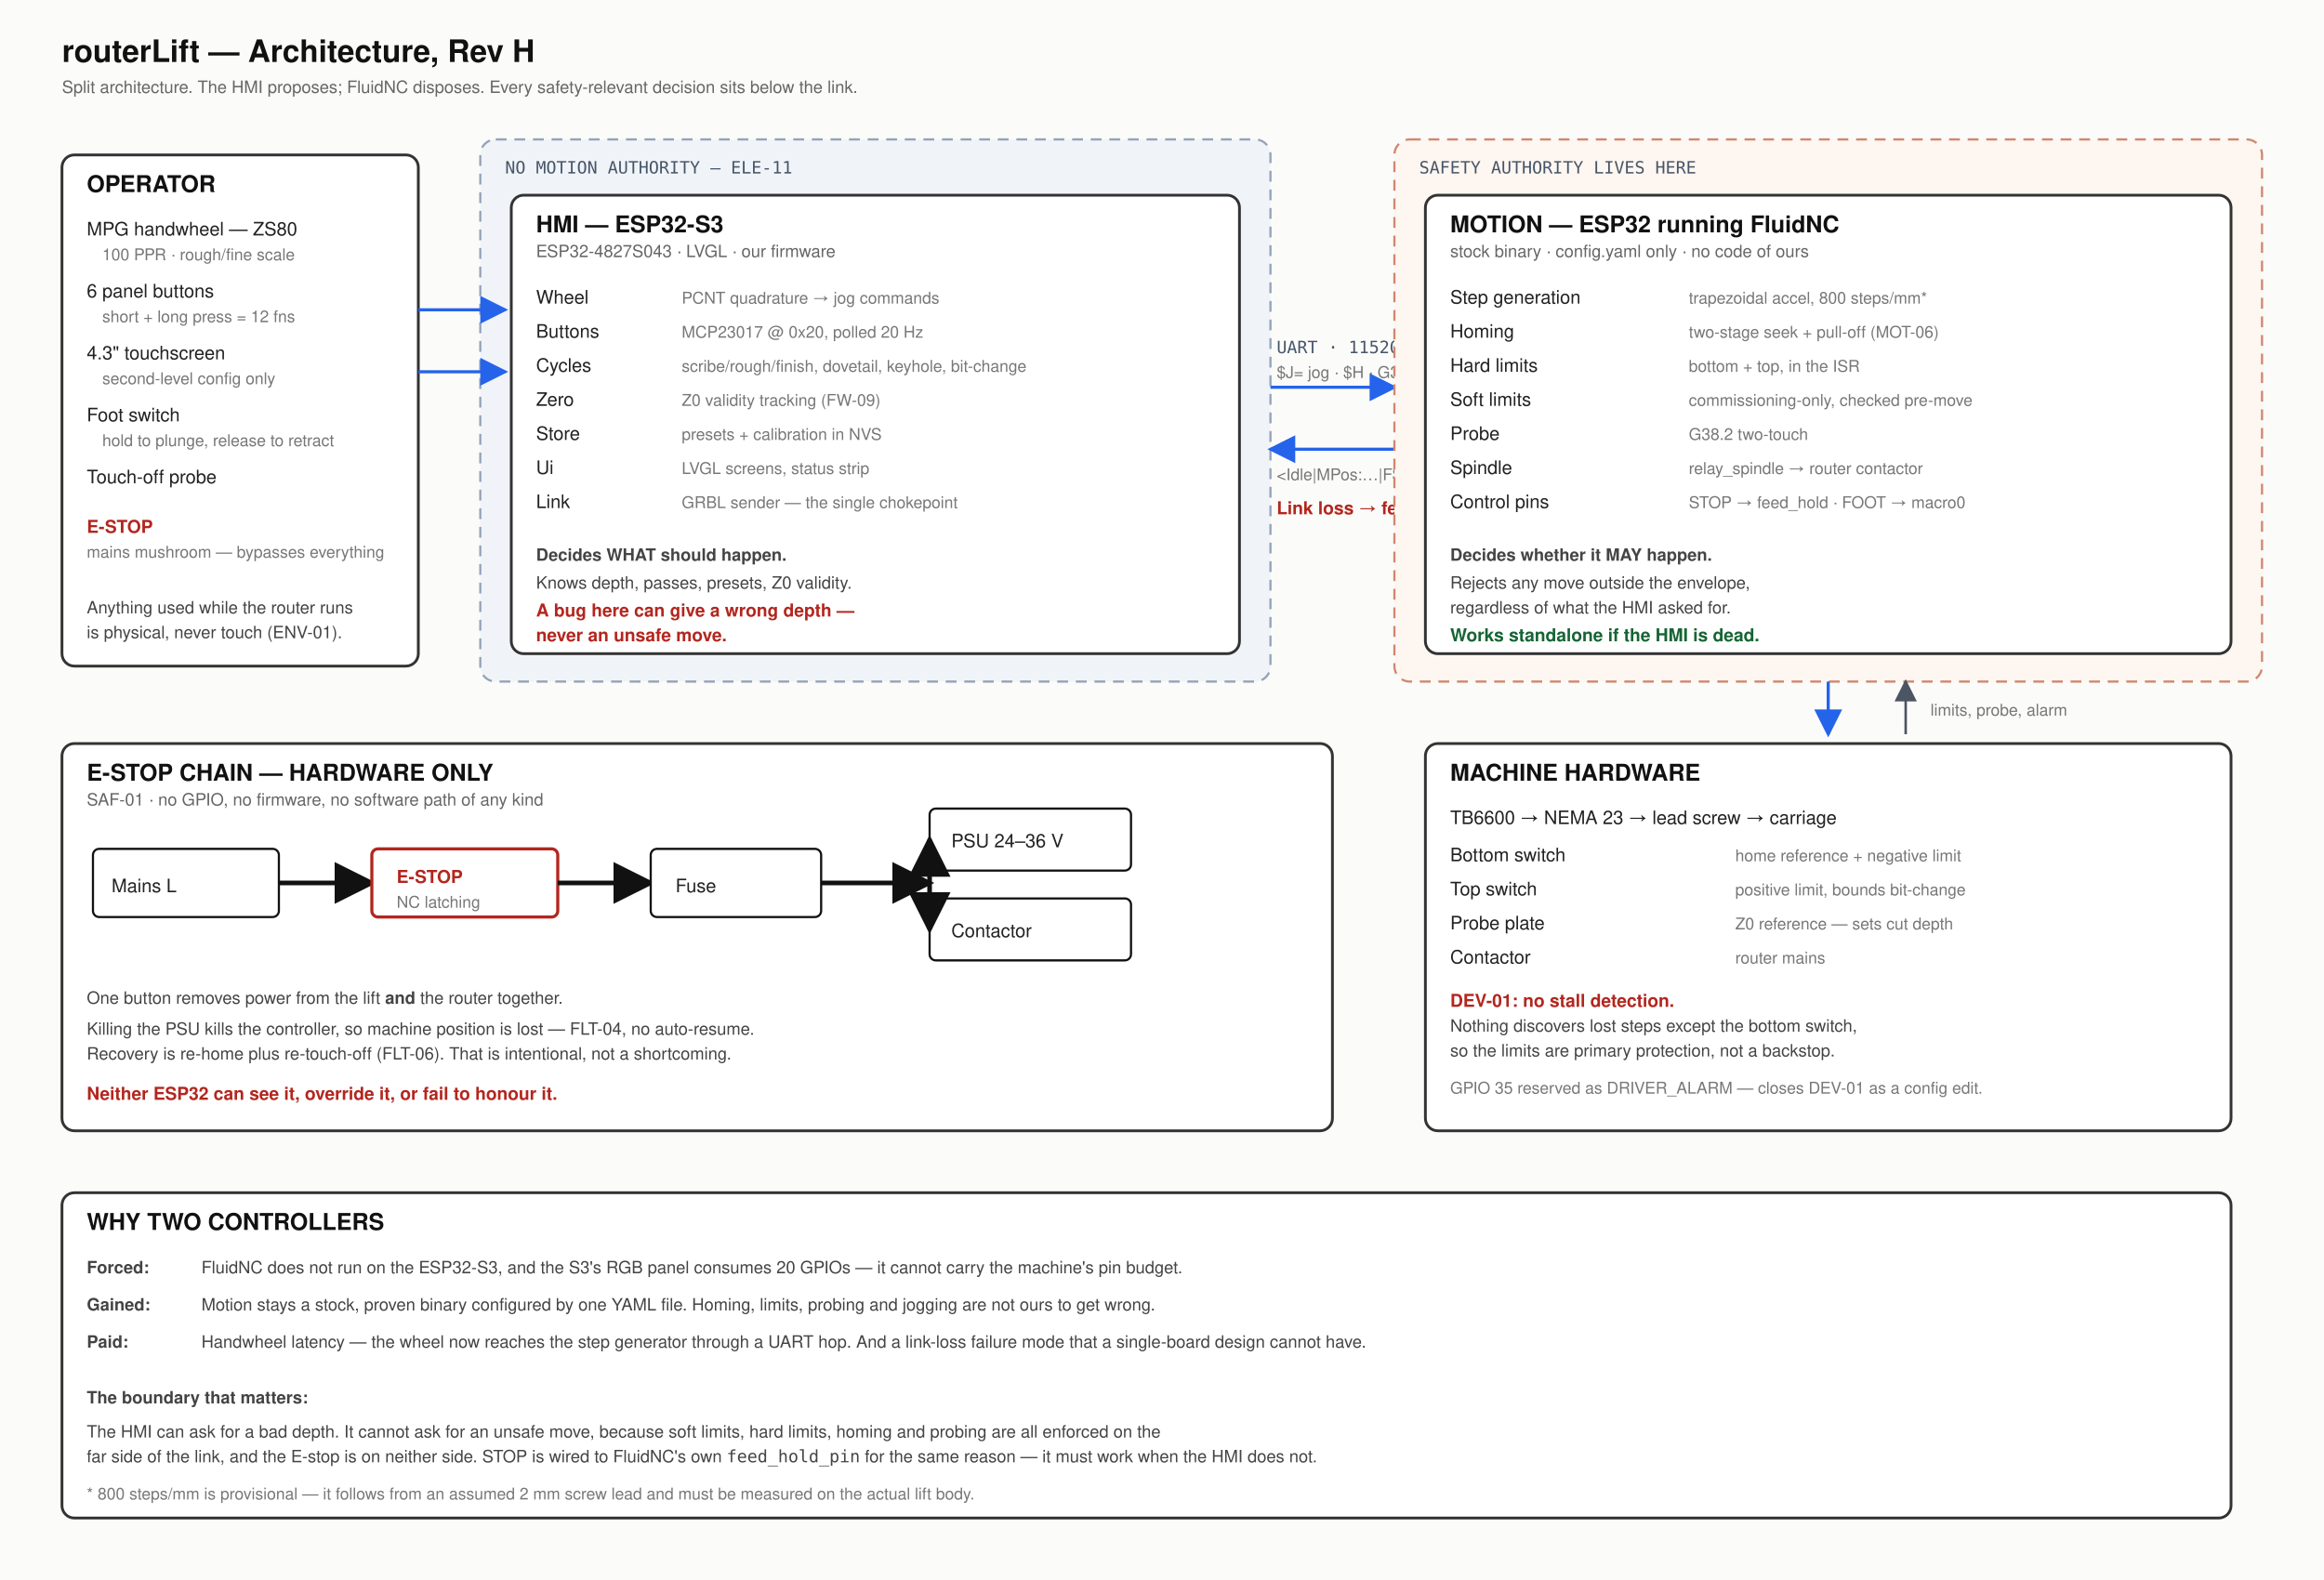
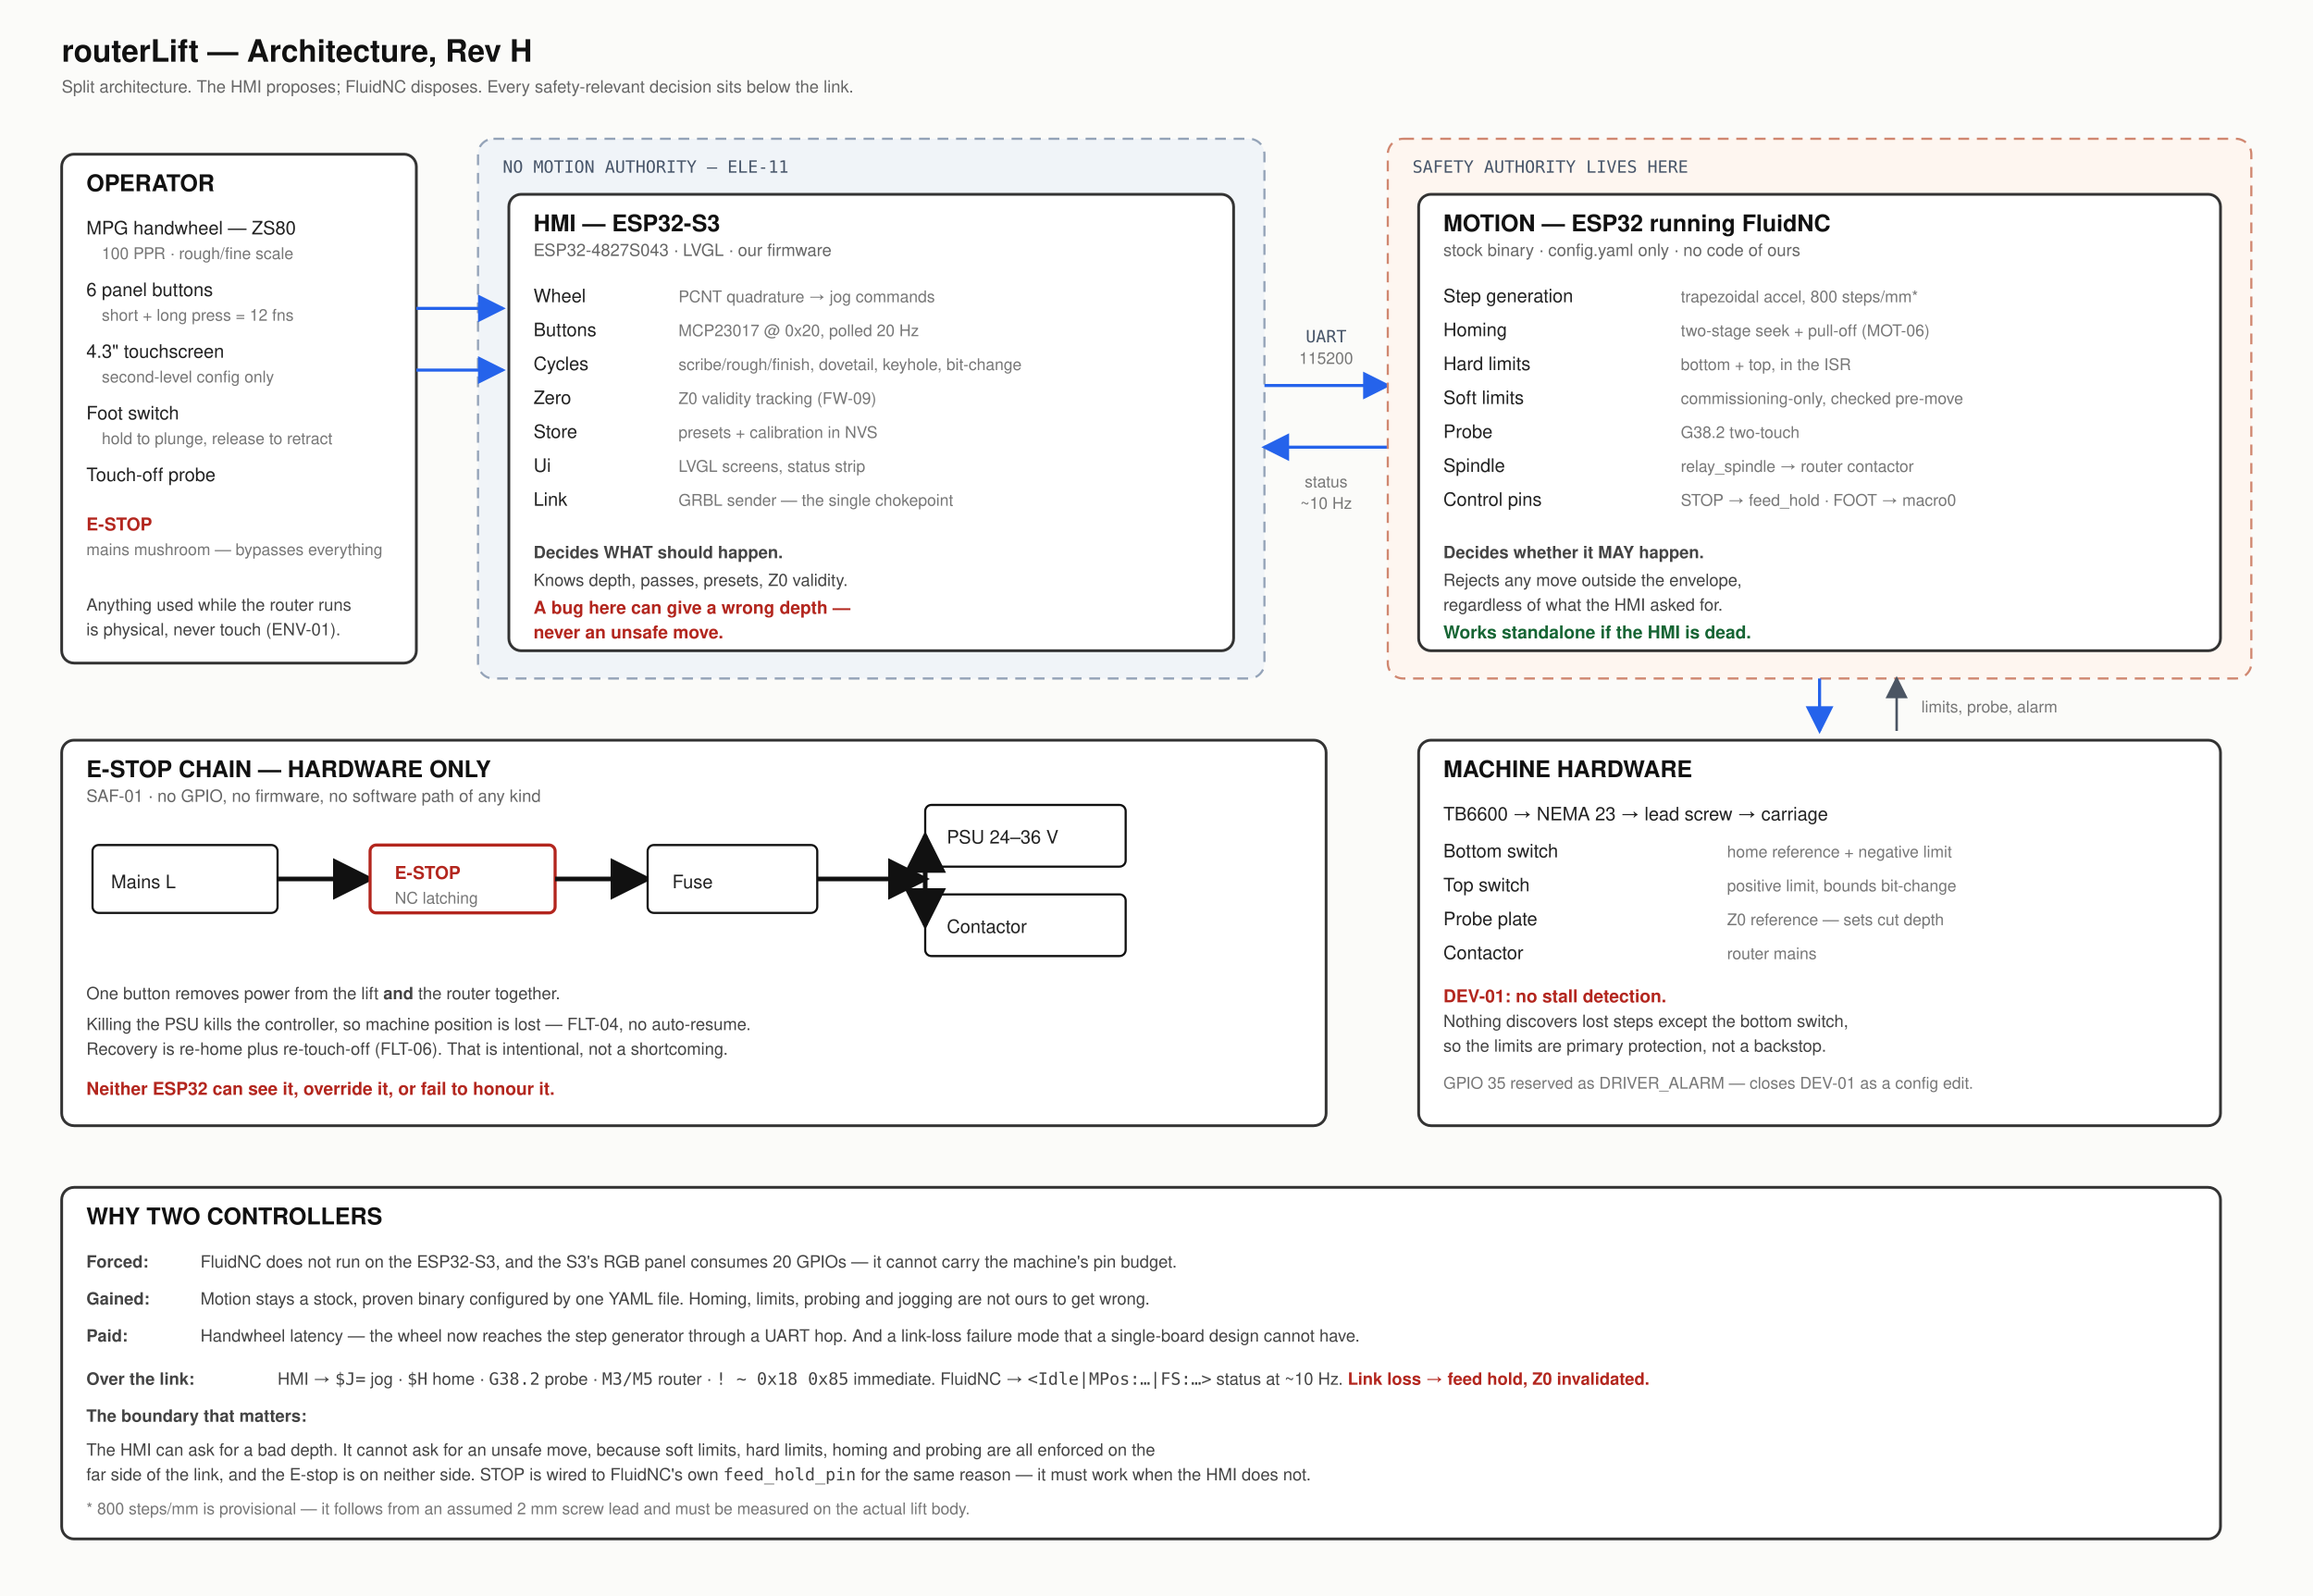
- <svg xmlns="http://www.w3.org/2000/svg" viewBox="0 0 1500 1020" width="1500" height="1020" font-family="Helvetica, Arial, sans-serif">
+ <svg xmlns="http://www.w3.org/2000/svg" viewBox="0 0 1500 1035" width="1500" height="1035" font-family="Helvetica, Arial, sans-serif">
  <style>
  .bg{fill:#fbfbf9}
  .box{fill:#fff;stroke:#333;stroke-width:1.8;rx:8}
  .hdr{font-size:15px;font-weight:700;fill:#111}
  .ttl{font-size:20px;font-weight:700;fill:#111}
  .sub{font-size:11px;fill:#666}
  .it{font-size:12px;fill:#222}
  .tiny{font-size:10.5px;fill:#777}
  .note{font-size:11px;fill:#444}
  .warn{font-size:11.5px;fill:#b3261e;font-weight:700}
  .ok{font-size:11.5px;fill:#166534;font-weight:700}
  .arr{stroke:#2563eb;stroke-width:2;fill:none;marker-end:url(#a)}
  .arr2{stroke:#4b5563;stroke-width:1.6;fill:none;marker-end:url(#g)}
  .mains{stroke:#111;stroke-width:3;fill:none;marker-end:url(#k)}
  .zone{fill:#f0f4f8;stroke:#94a3b8;stroke-width:1.4;stroke-dasharray:7 5;rx:10}
  .zone2{fill:#fef6f0;stroke:#d08770;stroke-width:1.4;stroke-dasharray:7 5;rx:10}
  .lbl{font-size:11px;fill:#475569;font-family:ui-monospace,Menlo,monospace}
</style>
  <defs>
    <marker id="a" markerWidth="9" markerHeight="9" refX="8" refY="4.5" orient="auto">
      <path d="M0,0 L9,4.5 L0,9 z" fill="#2563eb" />
    </marker>
    <marker id="g" markerWidth="9" markerHeight="9" refX="8" refY="4.5" orient="auto">
      <path d="M0,0 L9,4.5 L0,9 z" fill="#4b5563" />
    </marker>
    <marker id="k" markerWidth="9" markerHeight="9" refX="8" refY="4.5" orient="auto">
      <path d="M0,0 L9,4.5 L0,9 z" fill="#111" />
    </marker>
  </defs>
-   <rect class="bg" x="0" y="0" width="1500" height="1020" />
+   <rect class="bg" x="0" y="0" width="1500" height="1035" />
  <text x="40" y="40" class="ttl">routerLift — Architecture, Rev H</text>
  <text x="40" y="60" class="sub">Split architecture. The HMI proposes; FluidNC disposes. Every safety-relevant decision sits below the link.</text>
  <rect class="box" x="40" y="100" width="230" height="330" />
  <text x="56" y="124" class="hdr">OPERATOR</text>
  <text x="56" y="152" class="it">MPG handwheel — ZS80</text>
  <text x="66" y="168" class="tiny">100 PPR · rough/fine scale</text>
  <text x="56" y="192" class="it">6 panel buttons</text>
  <text x="66" y="208" class="tiny">short + long press = 12 fns</text>
  <text x="56" y="232" class="it">4.3" touchscreen</text>
  <text x="66" y="248" class="tiny">second-level config only</text>
  <text x="56" y="272" class="it">Foot switch</text>
  <text x="66" y="288" class="tiny">hold to plunge, release to retract</text>
  <text x="56" y="312" class="it">Touch-off probe</text>
  <text x="56" y="344" class="warn">E-STOP</text>
  <text x="56" y="360" class="tiny">mains mushroom — bypasses everything</text>
  <text x="56" y="396" class="note">Anything used while the router runs</text>
  <text x="56" y="412" class="note">is physical, never touch (ENV-01).</text>
  <rect class="zone" x="310" y="90" width="510" height="350" />
  <text x="326" y="112" class="lbl">NO MOTION AUTHORITY — ELE-11</text>
  <rect class="box" x="330" y="126" width="470" height="296" />
  <text x="346" y="150" class="hdr">HMI — ESP32-S3</text>
  <text x="346" y="166" class="sub">ESP32-4827S043 · LVGL · our firmware</text>
  <text x="346" y="196" class="it">Wheel</text>
  <text x="440" y="196" class="tiny">PCNT quadrature → jog commands</text>
  <text x="346" y="218" class="it">Buttons</text>
  <text x="440" y="218" class="tiny">MCP23017 @ 0x20, polled 20 Hz</text>
  <text x="346" y="240" class="it">Cycles</text>
  <text x="440" y="240" class="tiny">scribe/rough/finish, dovetail, keyhole, bit-change</text>
  <text x="346" y="262" class="it">Zero</text>
  <text x="440" y="262" class="tiny">Z0 validity tracking (FW-09)</text>
  <text x="346" y="284" class="it">Store</text>
  <text x="440" y="284" class="tiny">presets + calibration in NVS</text>
  <text x="346" y="306" class="it">Ui</text>
  <text x="440" y="306" class="tiny">LVGL screens, status strip</text>
  <text x="346" y="328" class="it">Link</text>
  <text x="440" y="328" class="tiny">GRBL sender — the single chokepoint</text>
  <text x="346" y="362" class="note" font-weight="700">Decides WHAT should happen.</text>
  <text x="346" y="380" class="note">Knows depth, passes, presets, Z0 validity.</text>
  <text x="346" y="398" class="warn">A bug here can give a wrong depth —</text>
  <text x="346" y="414" class="warn">never an unsafe move.</text>
  <line class="arr" x1="270" y1="200" x2="326" y2="200" />
  <line class="arr" x1="270" y1="240" x2="326" y2="240" />
  <line class="arr" x1="820" y1="250" x2="900" y2="250" />
  <line class="arr" x1="900" y1="290" x2="820" y2="290" />
-   <text x="824" y="228" class="lbl">UART · 115200 · 3.3 V both ends</text>
-   <text x="824" y="244" class="tiny">$J= jog · $H · G38.2 · M3/M5 · ! ~ 0x18 0x85</text>
-   <text x="824" y="310" class="tiny">&lt;Idle|MPos:…|FS:…&gt; status, ~10 Hz</text>
-   <text x="824" y="332" class="warn">Link loss → feed hold, Z0 invalid</text>
+   <text x="860" y="222" class="lbl" text-anchor="middle">UART</text>
+   <text x="860" y="236" class="tiny" text-anchor="middle">115200</text>
+   <text x="860" y="316" class="tiny" text-anchor="middle">status</text>
+   <text x="860" y="330" class="tiny" text-anchor="middle">~10 Hz</text>
  <rect class="zone2" x="900" y="90" width="560" height="350" />
  <text x="916" y="112" class="lbl">SAFETY AUTHORITY LIVES HERE</text>
  <rect class="box" x="920" y="126" width="520" height="296" />
  <text x="936" y="150" class="hdr">MOTION — ESP32 running FluidNC</text>
  <text x="936" y="166" class="sub">stock binary · config.yaml only · no code of ours</text>
  <text x="936" y="196" class="it">Step generation</text>
  <text x="1090" y="196" class="tiny">trapezoidal accel, 800 steps/mm*</text>
  <text x="936" y="218" class="it">Homing</text>
  <text x="1090" y="218" class="tiny">two-stage seek + pull-off (MOT-06)</text>
  <text x="936" y="240" class="it">Hard limits</text>
  <text x="1090" y="240" class="tiny">bottom + top, in the ISR</text>
  <text x="936" y="262" class="it">Soft limits</text>
  <text x="1090" y="262" class="tiny">commissioning-only, checked pre-move</text>
  <text x="936" y="284" class="it">Probe</text>
  <text x="1090" y="284" class="tiny">G38.2 two-touch</text>
  <text x="936" y="306" class="it">Spindle</text>
  <text x="1090" y="306" class="tiny">relay_spindle → router contactor</text>
  <text x="936" y="328" class="it">Control pins</text>
  <text x="1090" y="328" class="tiny">STOP → feed_hold · FOOT → macro0</text>
  <text x="936" y="362" class="note" font-weight="700">Decides whether it MAY happen.</text>
  <text x="936" y="380" class="note">Rejects any move outside the envelope,</text>
  <text x="936" y="396" class="note">regardless of what the HMI asked for.</text>
  <text x="936" y="414" class="ok">Works standalone if the HMI is dead.</text>
  <rect class="box" x="920" y="480" width="520" height="250" />
  <text x="936" y="504" class="hdr">MACHINE HARDWARE</text>
  <text x="936" y="532" class="it">TB6600 → NEMA 23 → lead screw → carriage</text>
  <text x="936" y="556" class="it">Bottom switch</text>
  <text x="1120" y="556" class="tiny">home reference + negative limit</text>
  <text x="936" y="578" class="it">Top switch</text>
  <text x="1120" y="578" class="tiny">positive limit, bounds bit-change</text>
  <text x="936" y="600" class="it">Probe plate</text>
  <text x="1120" y="600" class="tiny">Z0 reference — sets cut depth</text>
  <text x="936" y="622" class="it">Contactor</text>
  <text x="1120" y="622" class="tiny">router mains</text>
  <text x="936" y="650" class="warn">DEV-01: no stall detection.</text>
  <text x="936" y="666" class="note">Nothing discovers lost steps except the bottom switch,</text>
  <text x="936" y="682" class="note">so the limits are primary protection, not a backstop.</text>
  <text x="936" y="706" class="tiny">GPIO 35 reserved as DRIVER_ALARM — closes DEV-01 as a config edit.</text>
  <line class="arr" x1="1180" y1="440" x2="1180" y2="474" />
  <line class="arr2" x1="1230" y1="474" x2="1230" y2="440" />
  <text x="1246" y="462" class="tiny">limits, probe, alarm</text>
  <rect class="box" x="40" y="480" width="820" height="250" />
  <text x="56" y="504" class="hdr">E-STOP CHAIN — HARDWARE ONLY</text>
  <text x="56" y="520" class="sub">SAF-01 · no GPIO, no firmware, no software path of any kind</text>
  <rect x="60" y="548" width="120" height="44" fill="#fff" stroke="#111" stroke-width="1.4" rx="4" />
  <text x="72" y="576" class="it">Mains L</text>
  <line class="mains" x1="180" y1="570" x2="240" y2="570" />
  <rect x="240" y="548" width="120" height="44" fill="#fff" stroke="#b3261e" stroke-width="2" rx="4" />
  <text x="256" y="570" class="warn">E-STOP</text>
  <text x="256" y="586" class="tiny">NC latching</text>
  <line class="mains" x1="360" y1="570" x2="420" y2="570" />
  <rect x="420" y="548" width="110" height="44" fill="#fff" stroke="#111" stroke-width="1.4" rx="4" />
  <text x="436" y="576" class="it">Fuse</text>
  <line class="mains" x1="530" y1="570" x2="600" y2="570" />
  <rect x="600" y="522" width="130" height="40" fill="#fff" stroke="#111" stroke-width="1.4" rx="4" />
  <text x="614" y="547" class="it">PSU 24–36 V</text>
  <rect x="600" y="580" width="130" height="40" fill="#fff" stroke="#111" stroke-width="1.4" rx="4" />
  <text x="614" y="605" class="it">Contactor</text>
  <line class="mains" x1="600" y1="570" x2="600" y2="542" />
  <line class="mains" x1="600" y1="570" x2="600" y2="600" />
  <text x="56" y="648" class="note">One button removes power from the lift <tspan font-weight="700">and</tspan> the router together.</text>
  <text x="56" y="668" class="note">Killing the PSU kills the controller, so machine position is lost — FLT-04, no auto-resume.</text>
  <text x="56" y="684" class="note">Recovery is re-home plus re-touch-off (FLT-06). That is intentional, not a shortcoming.</text>
  <text x="56" y="710" class="warn">Neither ESP32 can see it, override it, or fail to honour it.</text>
-   <rect class="box" x="40" y="770" width="1400" height="210" />
+   <rect class="box" x="40" y="770" width="1400" height="228" />
  <text x="56" y="794" class="hdr">WHY TWO CONTROLLERS</text>
  <text x="56" y="822" class="note" font-weight="700">Forced:</text>
  <text x="130" y="822" class="note">FluidNC does not run on the ESP32-S3, and the S3's RGB panel consumes 20 GPIOs — it cannot carry the machine's pin budget.</text>
  <text x="56" y="846" class="note" font-weight="700">Gained:</text>
  <text x="130" y="846" class="note">Motion stays a stock, proven binary configured by one YAML file. Homing, limits, probing and jogging are not ours to get wrong.</text>
  <text x="56" y="870" class="note" font-weight="700">Paid:</text>
  <text x="130" y="870" class="note">Handwheel latency — the wheel now reaches the step generator through a UART hop. And a link-loss failure mode that a single-board design cannot have.</text>
-   <text x="56" y="906" class="note" font-weight="700">The boundary that matters:</text>
-   <text x="56" y="928" class="note">The HMI can ask for a bad depth. It cannot ask for an unsafe move, because soft limits, hard limits, homing and probing are all enforced on the</text>
-   <text x="56" y="944" class="note">far side of the link, and the E-stop is on neither side. STOP is wired to FluidNC's own <tspan font-family="ui-monospace,Menlo,monospace">feed_hold_pin</tspan> for the same reason — it must work when the HMI does not.</text>
-   <text x="56" y="968" class="tiny">* 800 steps/mm is provisional — it follows from an assumed 2 mm screw lead and must be measured on the actual lift body.</text>
+   <text x="56" y="898" class="note" font-weight="700">Over the link:</text>
+   <text x="180" y="898" class="note">HMI → <tspan font-family="ui-monospace,Menlo,monospace">$J=</tspan> jog · <tspan font-family="ui-monospace,Menlo,monospace">$H</tspan> home · <tspan font-family="ui-monospace,Menlo,monospace">G38.2</tspan> probe · <tspan font-family="ui-monospace,Menlo,monospace">M3/M5</tspan> router · <tspan font-family="ui-monospace,Menlo,monospace">! ~ 0x18 0x85</tspan> immediate.  FluidNC → <tspan font-family="ui-monospace,Menlo,monospace">&lt;Idle|MPos:…|FS:…&gt;</tspan> status at ~10 Hz.  <tspan fill="#b3261e" font-weight="700">Link loss → feed hold, Z0 invalidated.</tspan>
+   </text>
+   <text x="56" y="922" class="note" font-weight="700">The boundary that matters:</text>
+   <text x="56" y="944" class="note">The HMI can ask for a bad depth. It cannot ask for an unsafe move, because soft limits, hard limits, homing and probing are all enforced on the</text>
+   <text x="56" y="960" class="note">far side of the link, and the E-stop is on neither side. STOP is wired to FluidNC's own <tspan font-family="ui-monospace,Menlo,monospace">feed_hold_pin</tspan> for the same reason — it must work when the HMI does not.</text>
+   <text x="56" y="982" class="tiny">* 800 steps/mm is provisional — it follows from an assumed 2 mm screw lead and must be measured on the actual lift body.</text>
</svg>
